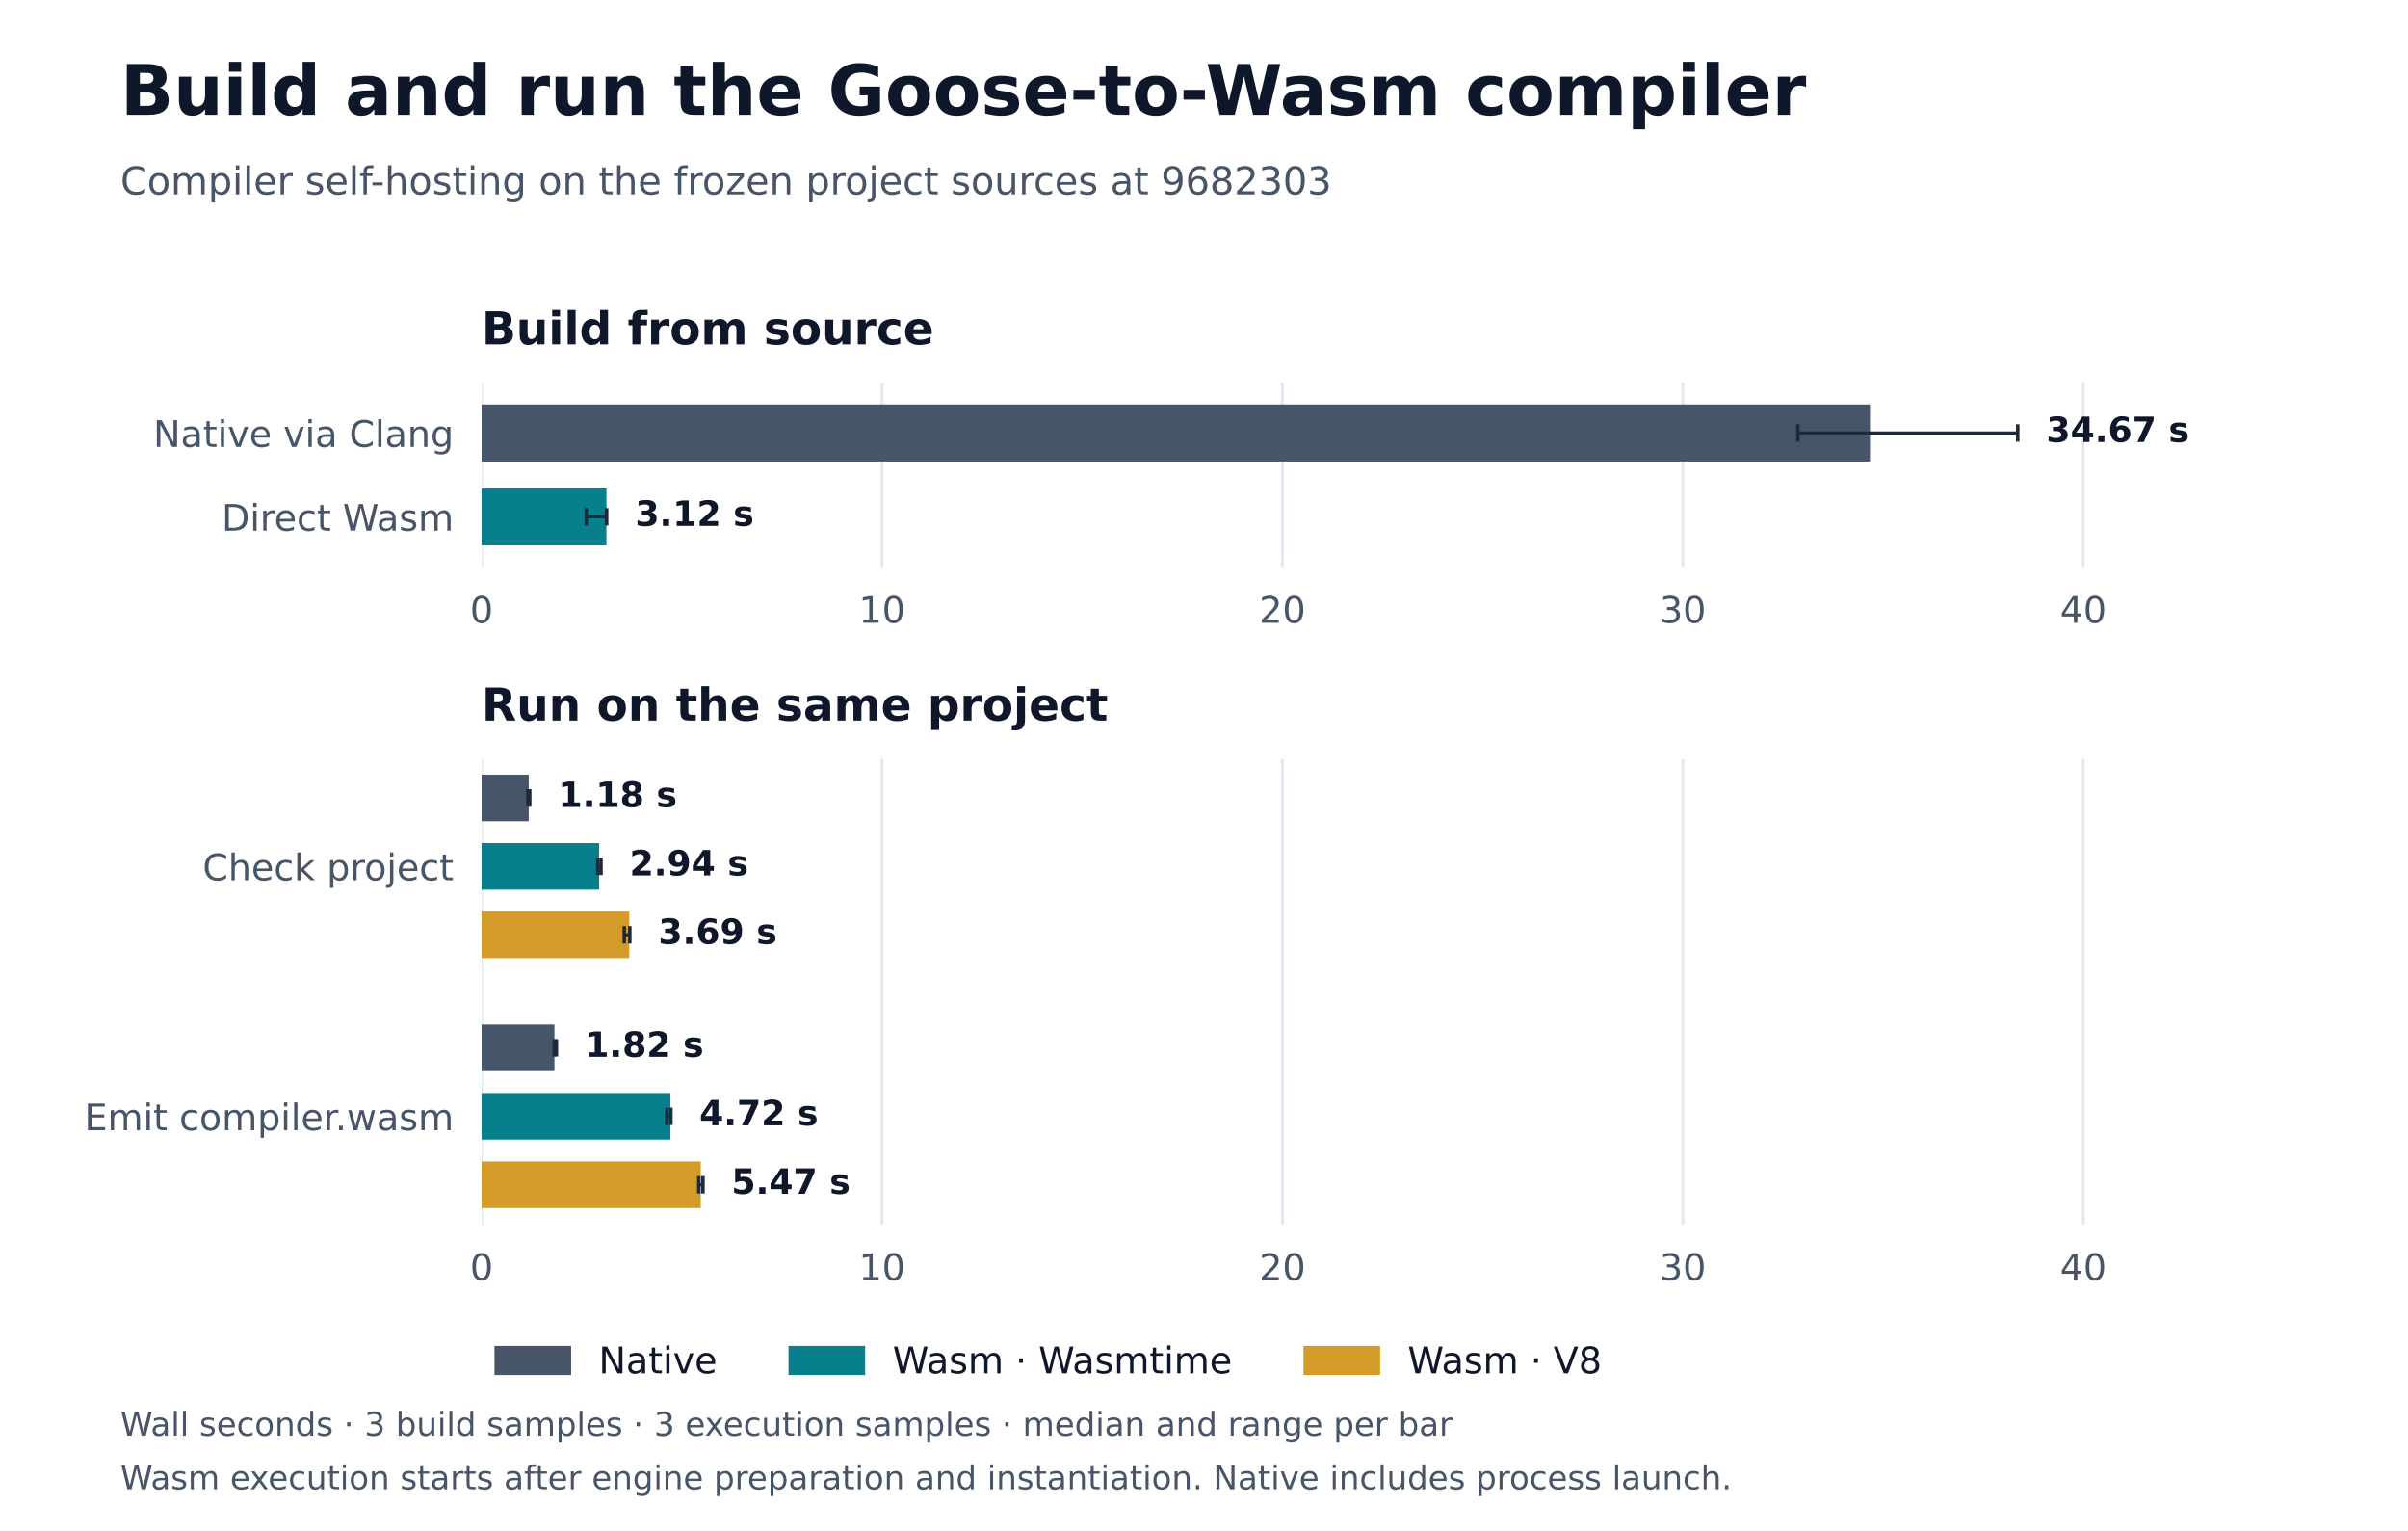
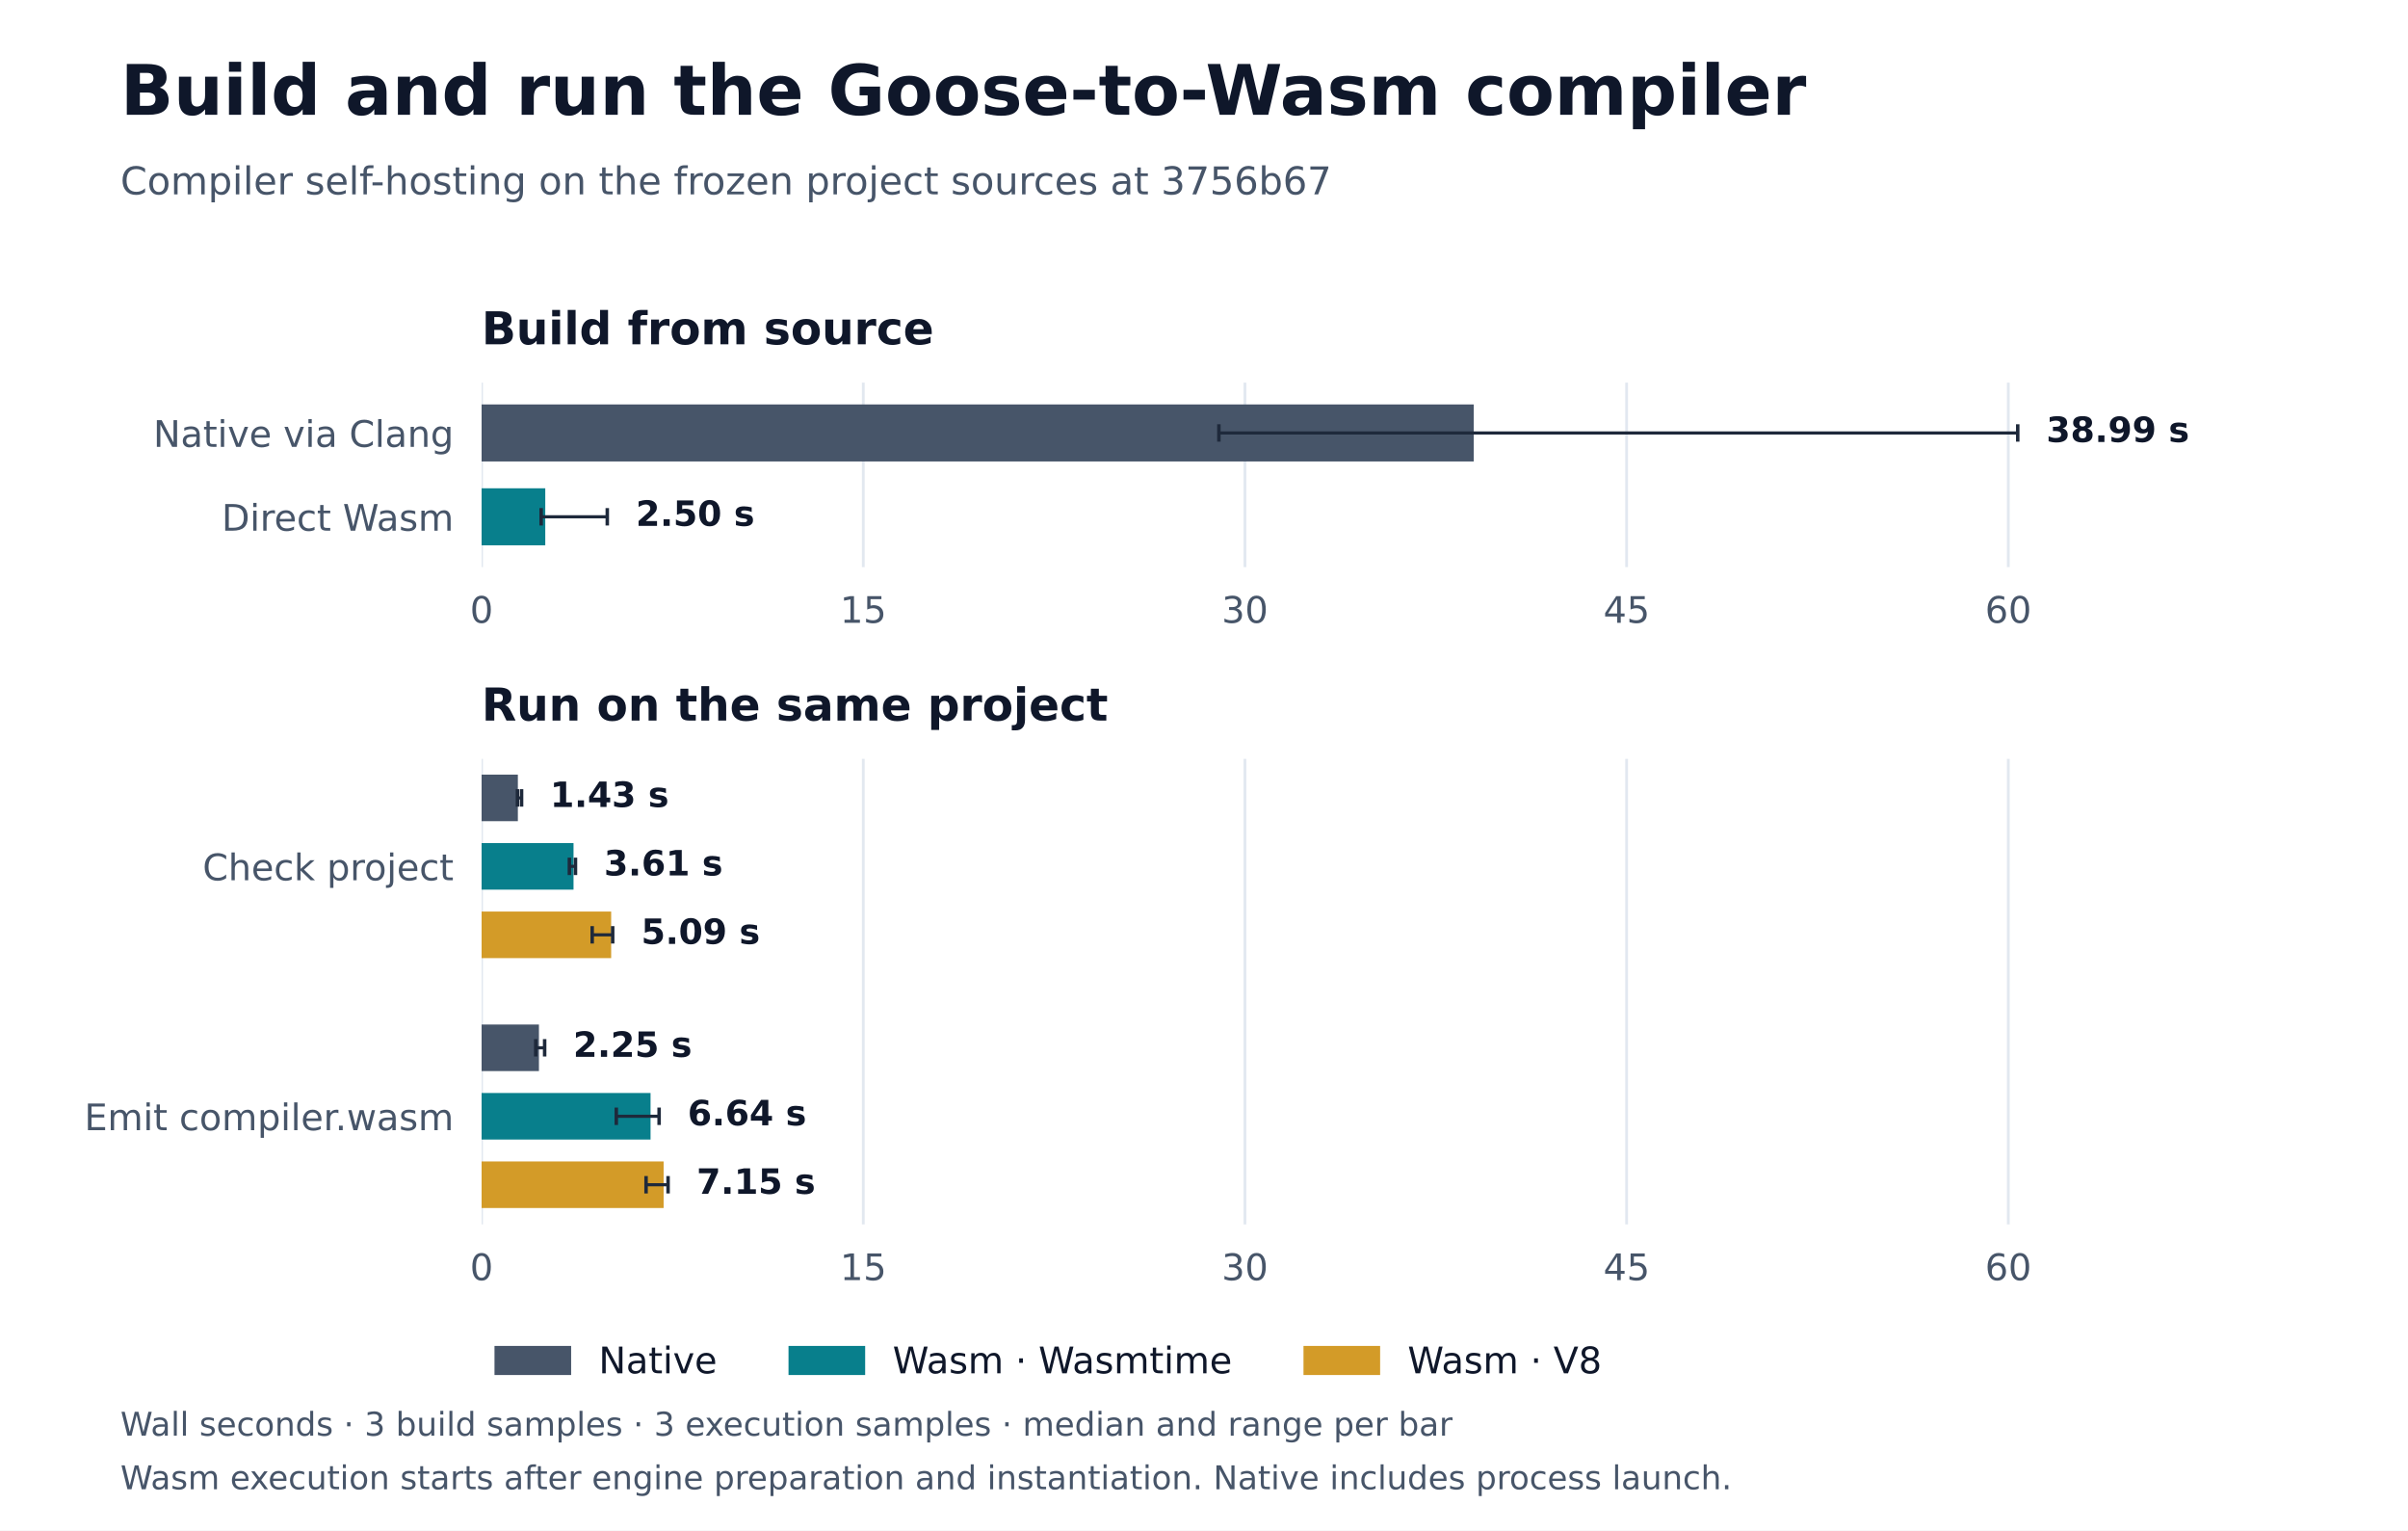
<svg xmlns="http://www.w3.org/2000/svg" xmlns:xlink="http://www.w3.org/1999/xlink" width="691.2pt" height="439.2pt" viewBox="0 0 691.2 439.2" version="1.1">
  <defs>
    <style type="text/css">*{stroke-linejoin: round; stroke-linecap: butt}</style>
  </defs>
  <g id="figure_1">
    <g id="patch_1">
      <path d="M 0 439.2 L 691.2 439.2 L 691.2 0 L 0 0 z " style="fill: #ffffff" />
    </g>
    <g id="axes_1">
      <g id="patch_2">
        <path d="M 138.24 162.735 L 649.728 162.735 L 649.728 109.8 L 138.24 109.8 z " style="fill: #ffffff" />
      </g>
      <g id="matplotlib.axis_1">
        <g id="xtick_1">
          <g id="line2d_1">
            <path d="M 138.24 162.735 L 138.24 109.8 " clip-path="url(#p8ee280f286)" style="fill: none; stroke: #e2e8f0; stroke-width: 0.8; stroke-linecap: square" />
          </g>
          <g id="line2d_2" />
          <g id="text_1">
            <text style="font-size: 10.5px; font-family: 'DejaVu Sans'; text-anchor: middle; fill: #475569" x="138.24" y="178.713" transform="rotate(-0 138.24 178.7125)">0</text>
          </g>
        </g>
        <g id="xtick_2">
          <g id="line2d_3">
-             <path d="M 253.178 162.735 L 253.178 109.8 " clip-path="url(#p8ee280f286)" style="fill: none; stroke: #e2e8f0; stroke-width: 0.8; stroke-linecap: square" />
+             <path d="M 247.797 162.735 L 247.797 109.8 " clip-path="url(#p8ee280f286)" style="fill: none; stroke: #e2e8f0; stroke-width: 0.8; stroke-linecap: square" />
          </g>
          <g id="line2d_4" />
          <g id="text_2">
-             <text style="font-size: 10.5px; font-family: 'DejaVu Sans'; text-anchor: middle; fill: #475569" x="253.178" y="178.713" transform="rotate(-0 253.1784 178.7125)">10</text>
+             <text style="font-size: 10.5px; font-family: 'DejaVu Sans'; text-anchor: middle; fill: #475569" x="247.797" y="178.713" transform="rotate(-0 247.797 178.7125)">15</text>
          </g>
        </g>
        <g id="xtick_3">
          <g id="line2d_5">
-             <path d="M 368.117 162.735 L 368.117 109.8 " clip-path="url(#p8ee280f286)" style="fill: none; stroke: #e2e8f0; stroke-width: 0.8; stroke-linecap: square" />
+             <path d="M 357.354 162.735 L 357.354 109.8 " clip-path="url(#p8ee280f286)" style="fill: none; stroke: #e2e8f0; stroke-width: 0.8; stroke-linecap: square" />
          </g>
          <g id="line2d_6" />
          <g id="text_3">
-             <text style="font-size: 10.5px; font-family: 'DejaVu Sans'; text-anchor: middle; fill: #475569" x="368.117" y="178.713" transform="rotate(-0 368.1168 178.7125)">20</text>
+             <text style="font-size: 10.5px; font-family: 'DejaVu Sans'; text-anchor: middle; fill: #475569" x="357.354" y="178.713" transform="rotate(-0 357.3539 178.7125)">30</text>
          </g>
        </g>
        <g id="xtick_4">
          <g id="line2d_7">
-             <path d="M 483.055 162.735 L 483.055 109.8 " clip-path="url(#p8ee280f286)" style="fill: none; stroke: #e2e8f0; stroke-width: 0.8; stroke-linecap: square" />
+             <path d="M 466.911 162.735 L 466.911 109.8 " clip-path="url(#p8ee280f286)" style="fill: none; stroke: #e2e8f0; stroke-width: 0.8; stroke-linecap: square" />
          </g>
          <g id="line2d_8" />
          <g id="text_4">
-             <text style="font-size: 10.5px; font-family: 'DejaVu Sans'; text-anchor: middle; fill: #475569" x="483.055" y="178.713" transform="rotate(-0 483.0552 178.7125)">30</text>
+             <text style="font-size: 10.5px; font-family: 'DejaVu Sans'; text-anchor: middle; fill: #475569" x="466.911" y="178.713" transform="rotate(-0 466.9109 178.7125)">45</text>
          </g>
        </g>
        <g id="xtick_5">
          <g id="line2d_9">
-             <path d="M 597.994 162.735 L 597.994 109.8 " clip-path="url(#p8ee280f286)" style="fill: none; stroke: #e2e8f0; stroke-width: 0.8; stroke-linecap: square" />
+             <path d="M 576.468 162.735 L 576.468 109.8 " clip-path="url(#p8ee280f286)" style="fill: none; stroke: #e2e8f0; stroke-width: 0.8; stroke-linecap: square" />
          </g>
          <g id="line2d_10" />
          <g id="text_5">
-             <text style="font-size: 10.5px; font-family: 'DejaVu Sans'; text-anchor: middle; fill: #475569" x="597.994" y="178.713" transform="rotate(-0 597.9935 178.7125)">40</text>
+             <text style="font-size: 10.5px; font-family: 'DejaVu Sans'; text-anchor: middle; fill: #475569" x="576.468" y="178.713" transform="rotate(-0 576.4678 178.7125)">60</text>
          </g>
        </g>
      </g>
      <g id="matplotlib.axis_2">
        <g id="ytick_1">
          <g id="line2d_11" />
          <g id="text_6">
            <text style="font-size: 10.5px; font-family: 'DejaVu Sans'; text-anchor: end; fill: #475569" x="130.24" y="128.226" transform="rotate(-0 130.24 128.226)">Native via Clang</text>
          </g>
        </g>
        <g id="ytick_2">
          <g id="line2d_12" />
          <g id="text_7">
            <text style="font-size: 10.5px; font-family: 'DejaVu Sans'; text-anchor: end; fill: #475569" x="130.24" y="152.287" transform="rotate(-0 130.24 152.2874)">Direct Wasm</text>
          </g>
        </g>
      </g>
      <g id="patch_3">
-         <path d="M 138.24 116.056 L 536.762 116.056 L 536.762 132.418 L 138.24 132.418 z " clip-path="url(#p8ee280f286)" style="fill: #475569" />
+         <path d="M 138.24 116.056 L 423.029 116.056 L 423.029 132.418 L 138.24 132.418 z " clip-path="url(#p8ee280f286)" style="fill: #475569" />
      </g>
      <g id="patch_4">
-         <path d="M 138.24 140.117 L 174.078 140.117 L 174.078 156.479 L 138.24 156.479 z " clip-path="url(#p8ee280f286)" style="fill: #087f8c" />
+         <path d="M 138.24 140.117 L 156.516 140.117 L 156.516 156.479 L 138.24 156.479 z " clip-path="url(#p8ee280f286)" style="fill: #087f8c" />
      </g>
      <g id="LineCollection_1">
-         <path d="M 516.06 124.237 L 579.178 124.237 " clip-path="url(#p8ee280f286)" style="fill: none; stroke: #1e293b; stroke-width: 0.9" />
+         <path d="M 349.872 124.237 L 579.178 124.237 " clip-path="url(#p8ee280f286)" style="fill: none; stroke: #1e293b; stroke-width: 0.9" />
      </g>
      <g id="line2d_13">
        <defs>
          <path id="m0acf684bec" d="M 0 2.5 L 0 -2.5 " style="stroke: #1e293b" />
        </defs>
        <g clip-path="url(#p8ee280f286)">
-           <use xlink:href="#m0acf684bec" x="516.06" y="124.237" style="fill: #1f77b4; stroke: #1e293b" />
+           <use xlink:href="#m0acf684bec" x="349.872" y="124.237" style="fill: #1f77b4; stroke: #1e293b" />
        </g>
      </g>
      <g id="line2d_14">
        <g clip-path="url(#p8ee280f286)">
          <use xlink:href="#m0acf684bec" x="579.178" y="124.237" style="fill: #1f77b4; stroke: #1e293b" />
        </g>
      </g>
      <g id="LineCollection_2">
-         <path d="M 168.269 148.298 L 174.131 148.298 " clip-path="url(#p8ee280f286)" style="fill: none; stroke: #1e293b; stroke-width: 0.9" />
+         <path d="M 155.333 148.298 L 174.316 148.298 " clip-path="url(#p8ee280f286)" style="fill: none; stroke: #1e293b; stroke-width: 0.9" />
      </g>
      <g id="line2d_15">
        <g clip-path="url(#p8ee280f286)">
-           <use xlink:href="#m0acf684bec" x="168.269" y="148.298" style="fill: #1f77b4; stroke: #1e293b" />
+           <use xlink:href="#m0acf684bec" x="155.333" y="148.298" style="fill: #1f77b4; stroke: #1e293b" />
        </g>
      </g>
      <g id="line2d_16">
        <g clip-path="url(#p8ee280f286)">
-           <use xlink:href="#m0acf684bec" x="174.131" y="148.298" style="fill: #1f77b4; stroke: #1e293b" />
+           <use xlink:href="#m0acf684bec" x="174.316" y="148.298" style="fill: #1f77b4; stroke: #1e293b" />
        </g>
      </g>
      <g id="text_8">
-         <text style="font-weight: 700; font-size: 10px; font-family: 'DejaVu Sans'; text-anchor: start; fill: #0f172a" x="587.362" y="126.834" transform="rotate(-0 587.3617 126.8345)">34.67 s</text>
+         <text style="font-weight: 700; font-size: 10px; font-family: 'DejaVu Sans'; text-anchor: start; fill: #0f172a" x="587.362" y="126.834" transform="rotate(-0 587.3617 126.8345)">38.99 s</text>
      </g>
      <g id="text_9">
-         <text style="font-weight: 700; font-size: 10px; font-family: 'DejaVu Sans'; text-anchor: start; fill: #0f172a" x="182.315" y="150.896" transform="rotate(-0 182.3152 150.8958)">3.12 s</text>
+         <text style="font-weight: 700; font-size: 10px; font-family: 'DejaVu Sans'; text-anchor: start; fill: #0f172a" x="182.5" y="150.896" transform="rotate(-0 182.5 150.8958)">2.50 s</text>
      </g>
      <g id="text_10">
        <text style="font-weight: 700; font-size: 13px; font-family: 'DejaVu Sans'; text-anchor: start; fill: #0f172a" x="138.24" y="98.8" transform="rotate(-0 138.24 98.8)">Build from source</text>
      </g>
    </g>
    <g id="axes_2">
      <g id="patch_5">
        <path d="M 138.24 351.36 L 649.728 351.36 L 649.728 217.762 L 138.24 217.762 z " style="fill: #ffffff" />
      </g>
      <g id="matplotlib.axis_3">
        <g id="xtick_6">
          <g id="line2d_17">
            <path d="M 138.24 351.36 L 138.24 217.762 " clip-path="url(#p224face17b)" style="fill: none; stroke: #e2e8f0; stroke-width: 0.8; stroke-linecap: square" />
          </g>
          <g id="line2d_18" />
          <g id="text_11">
            <text style="font-size: 10.5px; font-family: 'DejaVu Sans'; text-anchor: middle; fill: #475569" x="138.24" y="367.338" transform="rotate(-0 138.24 367.3375)">0</text>
          </g>
        </g>
        <g id="xtick_7">
          <g id="line2d_19">
-             <path d="M 253.178 351.36 L 253.178 217.762 " clip-path="url(#p224face17b)" style="fill: none; stroke: #e2e8f0; stroke-width: 0.8; stroke-linecap: square" />
+             <path d="M 247.797 351.36 L 247.797 217.762 " clip-path="url(#p224face17b)" style="fill: none; stroke: #e2e8f0; stroke-width: 0.8; stroke-linecap: square" />
          </g>
          <g id="line2d_20" />
          <g id="text_12">
-             <text style="font-size: 10.5px; font-family: 'DejaVu Sans'; text-anchor: middle; fill: #475569" x="253.178" y="367.338" transform="rotate(-0 253.1784 367.3375)">10</text>
+             <text style="font-size: 10.5px; font-family: 'DejaVu Sans'; text-anchor: middle; fill: #475569" x="247.797" y="367.338" transform="rotate(-0 247.797 367.3375)">15</text>
          </g>
        </g>
        <g id="xtick_8">
          <g id="line2d_21">
-             <path d="M 368.117 351.36 L 368.117 217.762 " clip-path="url(#p224face17b)" style="fill: none; stroke: #e2e8f0; stroke-width: 0.8; stroke-linecap: square" />
+             <path d="M 357.354 351.36 L 357.354 217.762 " clip-path="url(#p224face17b)" style="fill: none; stroke: #e2e8f0; stroke-width: 0.8; stroke-linecap: square" />
          </g>
          <g id="line2d_22" />
          <g id="text_13">
-             <text style="font-size: 10.5px; font-family: 'DejaVu Sans'; text-anchor: middle; fill: #475569" x="368.117" y="367.338" transform="rotate(-0 368.1168 367.3375)">20</text>
+             <text style="font-size: 10.5px; font-family: 'DejaVu Sans'; text-anchor: middle; fill: #475569" x="357.354" y="367.338" transform="rotate(-0 357.3539 367.3375)">30</text>
          </g>
        </g>
        <g id="xtick_9">
          <g id="line2d_23">
-             <path d="M 483.055 351.36 L 483.055 217.762 " clip-path="url(#p224face17b)" style="fill: none; stroke: #e2e8f0; stroke-width: 0.8; stroke-linecap: square" />
+             <path d="M 466.911 351.36 L 466.911 217.762 " clip-path="url(#p224face17b)" style="fill: none; stroke: #e2e8f0; stroke-width: 0.8; stroke-linecap: square" />
          </g>
          <g id="line2d_24" />
          <g id="text_14">
-             <text style="font-size: 10.5px; font-family: 'DejaVu Sans'; text-anchor: middle; fill: #475569" x="483.055" y="367.338" transform="rotate(-0 483.0552 367.3375)">30</text>
+             <text style="font-size: 10.5px; font-family: 'DejaVu Sans'; text-anchor: middle; fill: #475569" x="466.911" y="367.338" transform="rotate(-0 466.9109 367.3375)">45</text>
          </g>
        </g>
        <g id="xtick_10">
          <g id="line2d_25">
-             <path d="M 597.994 351.36 L 597.994 217.762 " clip-path="url(#p224face17b)" style="fill: none; stroke: #e2e8f0; stroke-width: 0.8; stroke-linecap: square" />
+             <path d="M 576.468 351.36 L 576.468 217.762 " clip-path="url(#p224face17b)" style="fill: none; stroke: #e2e8f0; stroke-width: 0.8; stroke-linecap: square" />
          </g>
          <g id="line2d_26" />
          <g id="text_15">
-             <text style="font-size: 10.5px; font-family: 'DejaVu Sans'; text-anchor: middle; fill: #475569" x="597.994" y="367.338" transform="rotate(-0 597.9935 367.3375)">40</text>
+             <text style="font-size: 10.5px; font-family: 'DejaVu Sans'; text-anchor: middle; fill: #475569" x="576.468" y="367.338" transform="rotate(-0 576.4678 367.3375)">60</text>
          </g>
        </g>
      </g>
      <g id="matplotlib.axis_4">
        <g id="ytick_3">
          <g id="line2d_27" />
          <g id="text_16">
            <text style="font-size: 10.5px; font-family: 'DejaVu Sans'; text-anchor: end; fill: #475569" x="130.24" y="252.597" transform="rotate(-0 130.24 252.5967)">Check project</text>
          </g>
        </g>
        <g id="ytick_4">
          <g id="line2d_28" />
          <g id="text_17">
            <text style="font-size: 10.5px; font-family: 'DejaVu Sans'; text-anchor: end; fill: #475569" x="130.24" y="324.307" transform="rotate(-0 130.24 324.3073)">Emit compiler.wasm</text>
          </g>
        </g>
      </g>
      <g id="patch_6">
-         <path d="M 138.24 222.281 L 151.766 222.281 L 151.766 235.641 L 138.24 235.641 z " clip-path="url(#p224face17b)" style="fill: #475569" />
+         <path d="M 138.24 222.281 L 148.648 222.281 L 148.648 235.641 L 138.24 235.641 z " clip-path="url(#p224face17b)" style="fill: #475569" />
      </g>
      <g id="patch_7">
-         <path d="M 138.24 241.928 L 171.975 241.928 L 171.975 255.287 L 138.24 255.287 z " clip-path="url(#p224face17b)" style="fill: #087f8c" />
+         <path d="M 138.24 241.928 L 164.626 241.928 L 164.626 255.287 L 138.24 255.287 z " clip-path="url(#p224face17b)" style="fill: #087f8c" />
      </g>
      <g id="patch_8">
-         <path d="M 138.24 261.574 L 180.627 261.574 L 180.627 274.934 L 138.24 274.934 z " clip-path="url(#p224face17b)" style="fill: #d39b28" />
+         <path d="M 138.24 261.574 L 175.432 261.574 L 175.432 274.934 L 138.24 274.934 z " clip-path="url(#p224face17b)" style="fill: #d39b28" />
      </g>
      <g id="patch_9">
-         <path d="M 138.24 293.992 L 159.149 293.992 L 159.149 307.351 L 138.24 307.351 z " clip-path="url(#p224face17b)" style="fill: #475569" />
+         <path d="M 138.24 293.992 L 154.698 293.992 L 154.698 307.351 L 138.24 307.351 z " clip-path="url(#p224face17b)" style="fill: #475569" />
      </g>
      <g id="patch_10">
-         <path d="M 138.24 313.638 L 192.444 313.638 L 192.444 326.998 L 138.24 326.998 z " clip-path="url(#p224face17b)" style="fill: #087f8c" />
+         <path d="M 138.24 313.638 L 186.735 313.638 L 186.735 326.998 L 138.24 326.998 z " clip-path="url(#p224face17b)" style="fill: #087f8c" />
      </g>
      <g id="patch_11">
-         <path d="M 138.24 333.285 L 201.157 333.285 L 201.157 346.645 L 138.24 346.645 z " clip-path="url(#p224face17b)" style="fill: #d39b28" />
+         <path d="M 138.24 333.285 L 190.487 333.285 L 190.487 346.645 L 138.24 346.645 z " clip-path="url(#p224face17b)" style="fill: #d39b28" />
      </g>
      <g id="LineCollection_3">
-         <path d="M 151.531 228.961 L 152.051 228.961 " clip-path="url(#p224face17b)" style="fill: none; stroke: #1e293b; stroke-width: 0.9" />
+         <path d="M 148.533 228.961 L 149.712 228.961 " clip-path="url(#p224face17b)" style="fill: none; stroke: #1e293b; stroke-width: 0.9" />
      </g>
      <g id="line2d_29">
        <g clip-path="url(#p224face17b)">
-           <use xlink:href="#m0acf684bec" x="151.531" y="228.961" style="fill: #1f77b4; stroke: #1e293b" />
+           <use xlink:href="#m0acf684bec" x="148.533" y="228.961" style="fill: #1f77b4; stroke: #1e293b" />
        </g>
      </g>
      <g id="line2d_30">
        <g clip-path="url(#p224face17b)">
-           <use xlink:href="#m0acf684bec" x="152.051" y="228.961" style="fill: #1f77b4; stroke: #1e293b" />
+           <use xlink:href="#m0acf684bec" x="149.712" y="228.961" style="fill: #1f77b4; stroke: #1e293b" />
        </g>
      </g>
      <g id="LineCollection_4">
-         <path d="M 171.585 248.608 L 172.514 248.608 " clip-path="url(#p224face17b)" style="fill: none; stroke: #1e293b; stroke-width: 0.9" />
+         <path d="M 163.438 248.608 L 165.187 248.608 " clip-path="url(#p224face17b)" style="fill: none; stroke: #1e293b; stroke-width: 0.9" />
      </g>
      <g id="line2d_31">
        <g clip-path="url(#p224face17b)">
-           <use xlink:href="#m0acf684bec" x="171.585" y="248.608" style="fill: #1f77b4; stroke: #1e293b" />
+           <use xlink:href="#m0acf684bec" x="163.438" y="248.608" style="fill: #1f77b4; stroke: #1e293b" />
        </g>
      </g>
      <g id="line2d_32">
        <g clip-path="url(#p224face17b)">
-           <use xlink:href="#m0acf684bec" x="172.514" y="248.608" style="fill: #1f77b4; stroke: #1e293b" />
+           <use xlink:href="#m0acf684bec" x="165.187" y="248.608" style="fill: #1f77b4; stroke: #1e293b" />
        </g>
      </g>
      <g id="LineCollection_5">
-         <path d="M 179.192 268.254 L 180.779 268.254 " clip-path="url(#p224face17b)" style="fill: none; stroke: #1e293b; stroke-width: 0.9" />
+         <path d="M 169.985 268.254 L 175.867 268.254 " clip-path="url(#p224face17b)" style="fill: none; stroke: #1e293b; stroke-width: 0.9" />
      </g>
      <g id="line2d_33">
        <g clip-path="url(#p224face17b)">
-           <use xlink:href="#m0acf684bec" x="179.192" y="268.254" style="fill: #1f77b4; stroke: #1e293b" />
+           <use xlink:href="#m0acf684bec" x="169.985" y="268.254" style="fill: #1f77b4; stroke: #1e293b" />
        </g>
      </g>
      <g id="line2d_34">
        <g clip-path="url(#p224face17b)">
-           <use xlink:href="#m0acf684bec" x="180.779" y="268.254" style="fill: #1f77b4; stroke: #1e293b" />
+           <use xlink:href="#m0acf684bec" x="175.867" y="268.254" style="fill: #1f77b4; stroke: #1e293b" />
        </g>
      </g>
      <g id="LineCollection_6">
-         <path d="M 159.076 300.671 L 159.704 300.671 " clip-path="url(#p224face17b)" style="fill: none; stroke: #1e293b; stroke-width: 0.9" />
+         <path d="M 153.777 300.671 L 156.337 300.671 " clip-path="url(#p224face17b)" style="fill: none; stroke: #1e293b; stroke-width: 0.9" />
      </g>
      <g id="line2d_35">
        <g clip-path="url(#p224face17b)">
-           <use xlink:href="#m0acf684bec" x="159.076" y="300.671" style="fill: #1f77b4; stroke: #1e293b" />
+           <use xlink:href="#m0acf684bec" x="153.777" y="300.671" style="fill: #1f77b4; stroke: #1e293b" />
        </g>
      </g>
      <g id="line2d_36">
        <g clip-path="url(#p224face17b)">
-           <use xlink:href="#m0acf684bec" x="159.704" y="300.671" style="fill: #1f77b4; stroke: #1e293b" />
+           <use xlink:href="#m0acf684bec" x="156.337" y="300.671" style="fill: #1f77b4; stroke: #1e293b" />
        </g>
      </g>
      <g id="LineCollection_7">
-         <path d="M 191.393 320.318 L 192.573 320.318 " clip-path="url(#p224face17b)" style="fill: none; stroke: #1e293b; stroke-width: 0.9" />
+         <path d="M 176.904 320.318 L 189.192 320.318 " clip-path="url(#p224face17b)" style="fill: none; stroke: #1e293b; stroke-width: 0.9" />
      </g>
      <g id="line2d_37">
        <g clip-path="url(#p224face17b)">
-           <use xlink:href="#m0acf684bec" x="191.393" y="320.318" style="fill: #1f77b4; stroke: #1e293b" />
+           <use xlink:href="#m0acf684bec" x="176.904" y="320.318" style="fill: #1f77b4; stroke: #1e293b" />
        </g>
      </g>
      <g id="line2d_38">
        <g clip-path="url(#p224face17b)">
-           <use xlink:href="#m0acf684bec" x="192.573" y="320.318" style="fill: #1f77b4; stroke: #1e293b" />
+           <use xlink:href="#m0acf684bec" x="189.192" y="320.318" style="fill: #1f77b4; stroke: #1e293b" />
        </g>
      </g>
      <g id="LineCollection_8">
-         <path d="M 200.573 339.965 L 201.782 339.965 " clip-path="url(#p224face17b)" style="fill: none; stroke: #1e293b; stroke-width: 0.9" />
+         <path d="M 185.449 339.965 L 191.765 339.965 " clip-path="url(#p224face17b)" style="fill: none; stroke: #1e293b; stroke-width: 0.9" />
      </g>
      <g id="line2d_39">
        <g clip-path="url(#p224face17b)">
-           <use xlink:href="#m0acf684bec" x="200.573" y="339.965" style="fill: #1f77b4; stroke: #1e293b" />
+           <use xlink:href="#m0acf684bec" x="185.449" y="339.965" style="fill: #1f77b4; stroke: #1e293b" />
        </g>
      </g>
      <g id="line2d_40">
        <g clip-path="url(#p224face17b)">
-           <use xlink:href="#m0acf684bec" x="201.782" y="339.965" style="fill: #1f77b4; stroke: #1e293b" />
+           <use xlink:href="#m0acf684bec" x="191.765" y="339.965" style="fill: #1f77b4; stroke: #1e293b" />
        </g>
      </g>
      <g id="text_18">
-         <text style="font-weight: 700; font-size: 10px; font-family: 'DejaVu Sans'; text-anchor: start; fill: #0f172a" x="160.235" y="231.558" transform="rotate(-0 160.2347 231.5585)">1.18 s</text>
+         <text style="font-weight: 700; font-size: 10px; font-family: 'DejaVu Sans'; text-anchor: start; fill: #0f172a" x="157.896" y="231.558" transform="rotate(-0 157.8958 231.5585)">1.43 s</text>
      </g>
      <g id="text_19">
-         <text style="font-weight: 700; font-size: 10px; font-family: 'DejaVu Sans'; text-anchor: start; fill: #0f172a" x="180.698" y="251.205" transform="rotate(-0 180.6976 251.2052)">2.94 s</text>
+         <text style="font-weight: 700; font-size: 10px; font-family: 'DejaVu Sans'; text-anchor: start; fill: #0f172a" x="173.37" y="251.205" transform="rotate(-0 173.3704 251.2052)">3.61 s</text>
      </g>
      <g id="text_20">
-         <text style="font-weight: 700; font-size: 10px; font-family: 'DejaVu Sans'; text-anchor: start; fill: #0f172a" x="188.963" y="270.852" transform="rotate(-0 188.9628 270.8519)">3.69 s</text>
+         <text style="font-weight: 700; font-size: 10px; font-family: 'DejaVu Sans'; text-anchor: start; fill: #0f172a" x="184.051" y="270.852" transform="rotate(-0 184.0509 270.8519)">5.09 s</text>
      </g>
      <g id="text_21">
-         <text style="font-weight: 700; font-size: 10px; font-family: 'DejaVu Sans'; text-anchor: start; fill: #0f172a" x="167.888" y="303.269" transform="rotate(-0 167.8876 303.2691)">1.82 s</text>
+         <text style="font-weight: 700; font-size: 10px; font-family: 'DejaVu Sans'; text-anchor: start; fill: #0f172a" x="164.521" y="303.269" transform="rotate(-0 164.5205 303.2691)">2.25 s</text>
      </g>
      <g id="text_22">
-         <text style="font-weight: 700; font-size: 10px; font-family: 'DejaVu Sans'; text-anchor: start; fill: #0f172a" x="200.756" y="322.916" transform="rotate(-0 200.7563 322.9158)">4.72 s</text>
+         <text style="font-weight: 700; font-size: 10px; font-family: 'DejaVu Sans'; text-anchor: start; fill: #0f172a" x="197.375" y="322.916" transform="rotate(-0 197.3755 322.9158)">6.64 s</text>
      </g>
      <g id="text_23">
-         <text style="font-weight: 700; font-size: 10px; font-family: 'DejaVu Sans'; text-anchor: start; fill: #0f172a" x="209.966" y="342.563" transform="rotate(-0 209.9661 342.5625)">5.47 s</text>
+         <text style="font-weight: 700; font-size: 10px; font-family: 'DejaVu Sans'; text-anchor: start; fill: #0f172a" x="199.949" y="342.563" transform="rotate(-0 199.9493 342.5625)">7.15 s</text>
      </g>
      <g id="text_24">
        <text style="font-weight: 700; font-size: 13px; font-family: 'DejaVu Sans'; text-anchor: start; fill: #0f172a" x="138.24" y="206.762" transform="rotate(-0 138.24 206.7622)">Run on the same project</text>
      </g>
      <g id="legend_1">
        <g id="patch_12">
          <path d="M 142.44 394.069 L 163.44 394.069 L 163.44 386.719 L 142.44 386.719 z " style="fill: #475569; stroke: #475569; stroke-linejoin: miter" />
        </g>
        <g id="text_25">
          <text style="font-size: 10.5px; font-family: 'DejaVu Sans'; text-anchor: start; fill: #0f172a" x="171.84" y="394.069" transform="rotate(-0 171.84 394.0687)">Native</text>
        </g>
        <g id="patch_13">
          <path d="M 226.839 394.069 L 247.839 394.069 L 247.839 386.719 L 226.839 386.719 z " style="fill: #087f8c; stroke: #087f8c; stroke-linejoin: miter" />
        </g>
        <g id="text_26">
          <text style="font-size: 10.5px; font-family: 'DejaVu Sans'; text-anchor: start; fill: #0f172a" x="256.239" y="394.069" transform="rotate(-0 256.2387 394.0687)">Wasm · Wasmtime</text>
        </g>
        <g id="patch_14">
          <path d="M 374.657 394.069 L 395.657 394.069 L 395.657 386.719 L 374.657 386.719 z " style="fill: #d39b28; stroke: #d39b28; stroke-linejoin: miter" />
        </g>
        <g id="text_27">
          <text style="font-size: 10.5px; font-family: 'DejaVu Sans'; text-anchor: start; fill: #0f172a" x="404.057" y="394.069" transform="rotate(-0 404.0573 394.0687)">Wasm · V8</text>
        </g>
      </g>
    </g>
    <g id="text_28">
      <text style="font-weight: 700; font-size: 20px; font-family: 'DejaVu Sans'; text-anchor: start; fill: #0f172a" x="34.56" y="32.94" transform="rotate(-0 34.56 32.94)">Build and run the Goose-to-Wasm compiler</text>
    </g>
    <g id="text_29">
-       <text style="font-size: 11px; font-family: 'DejaVu Sans'; text-anchor: start; fill: #475569" x="34.56" y="55.778" transform="rotate(-0 34.56 55.7784)">Compiler self-hosting on the frozen project sources at 9682303</text>
+       <text style="font-size: 11px; font-family: 'DejaVu Sans'; text-anchor: start; fill: #475569" x="34.56" y="55.778" transform="rotate(-0 34.56 55.7784)">Compiler self-hosting on the frozen project sources at 3756b67</text>
    </g>
    <g id="text_30">
      <text style="font-size: 9.4px; font-family: 'DejaVu Sans'; text-anchor: start; fill: #475569" x="34.56" y="411.97" transform="rotate(-0 34.56 411.9696)">Wall seconds · 3 build samples · 3 execution samples · median and range per bar</text>
    </g>
    <g id="text_31">
      <text style="font-size: 9.4px; font-family: 'DejaVu Sans'; text-anchor: start; fill: #475569" x="34.56" y="427.342" transform="rotate(-0 34.56 427.3416)">Wasm execution starts after engine preparation and instantiation. Native includes process launch.</text>
    </g>
  </g>
  <defs>
    <clipPath id="p8ee280f286">
      <rect x="138.24" y="109.8" width="511.488" height="52.935" />
    </clipPath>
    <clipPath id="p224face17b">
      <rect x="138.24" y="217.762" width="511.488" height="133.598" />
    </clipPath>
  </defs>
</svg>
